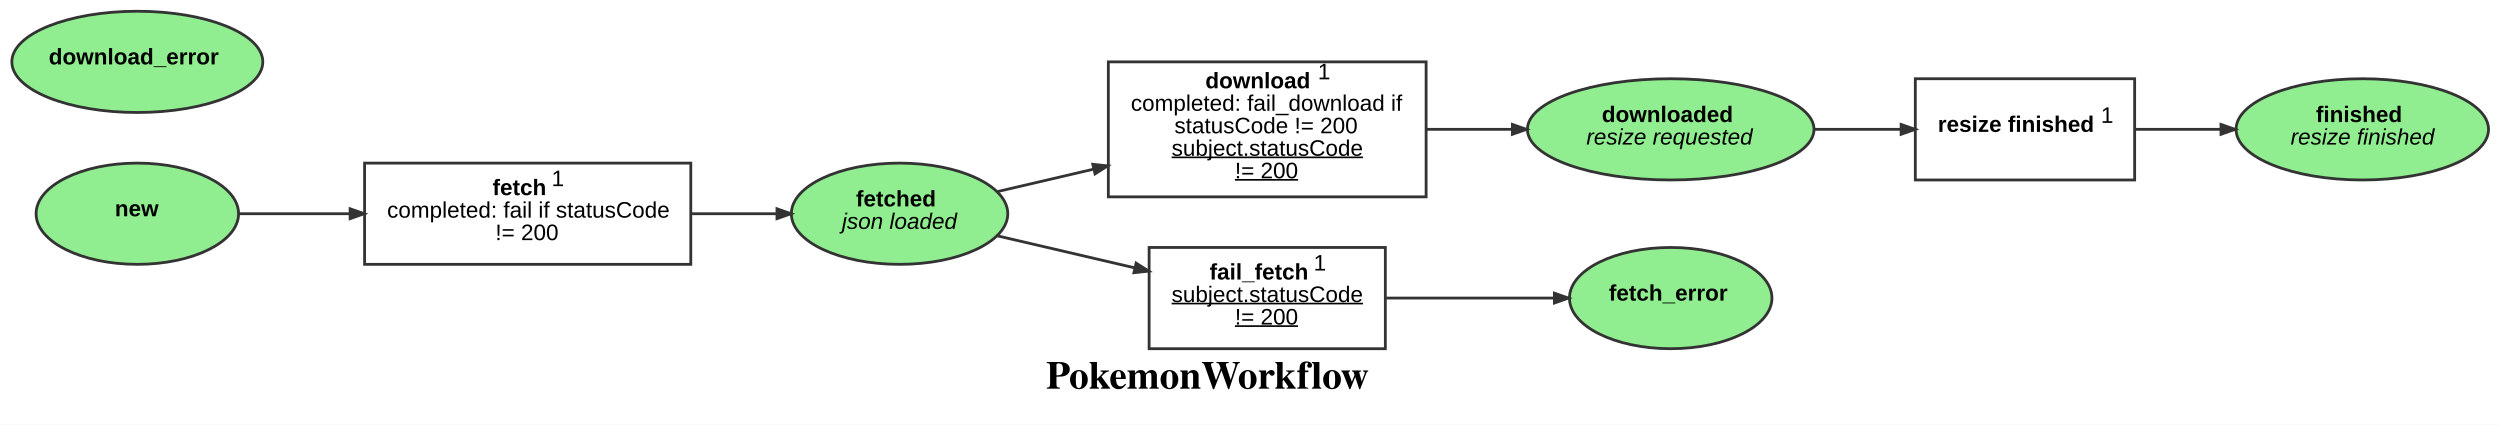
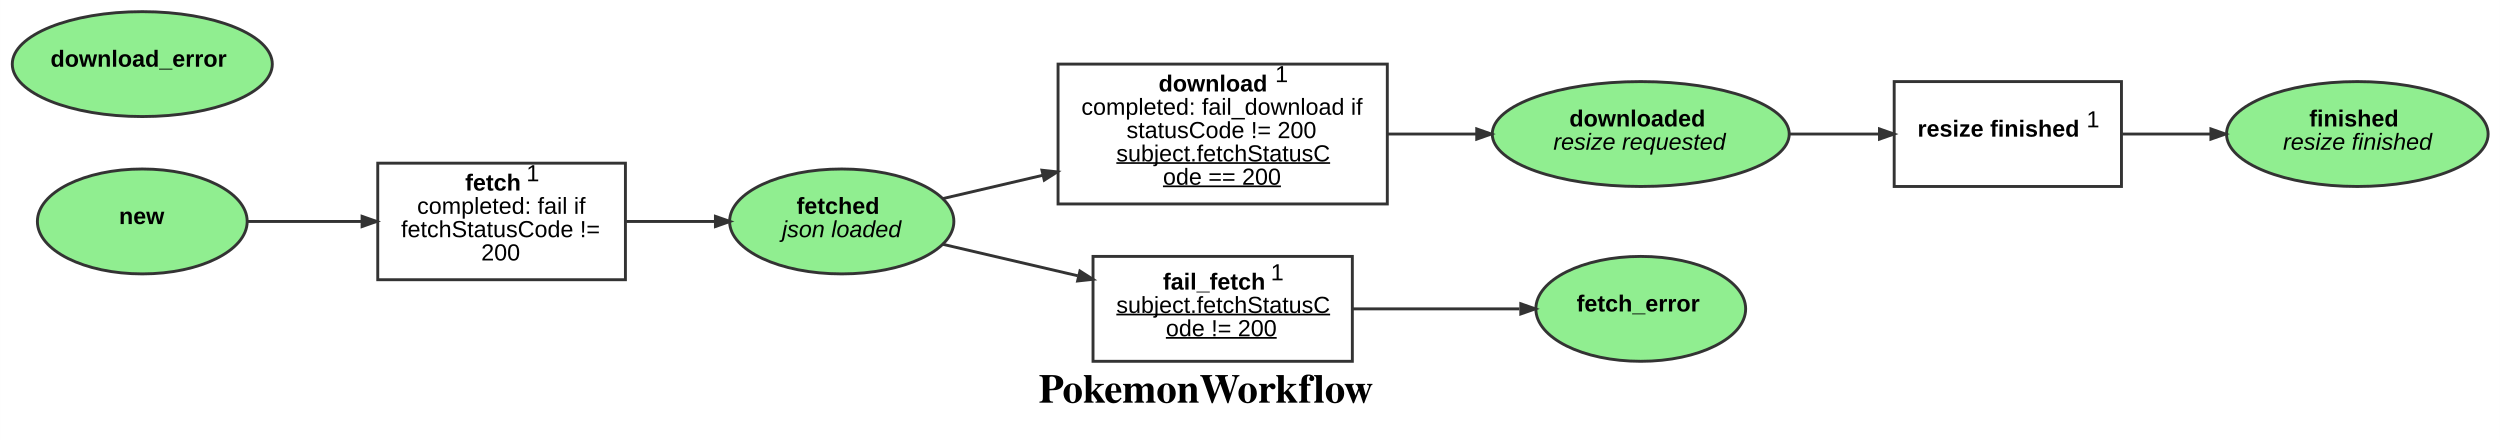
- <svg xmlns="http://www.w3.org/2000/svg" width="889pt" height="151pt" viewBox="0.00 0.00 888.95 151.00">
+ <svg xmlns="http://www.w3.org/2000/svg" width="858pt" height="151pt" viewBox="0.00 0.00 857.95 151.00">
  <g id="graph0" class="graph" transform="scale(1 1) rotate(0) translate(4 147)">
-     <polygon fill="white" stroke="transparent" points="-4,4 -4,-147 884.95,-147 884.95,4 -4,4" />
-     <text text-anchor="start" x="367.98" y="-8.8" font-family="Times,serif" font-weight="bold" font-size="14.00">PokemonWorkflow</text>
+     <polygon fill="white" stroke="transparent" points="-4,4 -4,-147 853.95,-147 853.95,4 -4,4" />
+     <text text-anchor="start" x="352.48" y="-8.8" font-family="Times,serif" font-weight="bold" font-size="14.00">PokemonWorkflow</text>
    <g id="node1" class="node">
      <ellipse fill="lightgreen" stroke="#333333" cx="44.81" cy="-71" rx="36" ry="18" />
      <text text-anchor="start" x="36.81" y="-70.1" font-family="Arial" font-weight="bold" font-size="8.00">new</text>
    </g>
    <g id="node7" class="node">
-       <polygon fill="none" stroke="#333333" points="241.62,-89 125.62,-89 125.62,-53 241.62,-53 241.62,-89" />
-       <text text-anchor="start" x="171.12" y="-77.6" font-family="Arial" font-weight="bold" font-size="8.00">fetch</text>
-       <text text-anchor="start" x="192.12" y="-77.6" font-family="Arial" baseline-shift="super" font-size="8.00">1</text>
-       <text text-anchor="start" x="133.62" y="-69.6" font-family="Arial" font-size="8.00">completed: fail if statusCode</text>
-       <text text-anchor="start" x="172.12" y="-61.6" font-family="Arial" font-size="8.00">!= 200</text>
+       <polygon fill="none" stroke="#333333" points="210.62,-91 125.62,-91 125.62,-51 210.62,-51 210.62,-91" />
+       <text text-anchor="start" x="155.62" y="-81.6" font-family="Arial" font-weight="bold" font-size="8.00">fetch</text>
+       <text text-anchor="start" x="176.62" y="-81.6" font-family="Arial" baseline-shift="super" font-size="8.00">1</text>
+       <text text-anchor="start" x="139.12" y="-73.6" font-family="Arial" font-size="8.00">completed: fail if</text>
+       <text text-anchor="start" x="133.62" y="-65.6" font-family="Arial" font-size="8.00">fetchStatusCode !=</text>
+       <text text-anchor="start" x="161.12" y="-57.6" font-family="Arial" font-size="8.00">200</text>
    </g>
    <g id="edge1" class="edge">
-       <path fill="none" stroke="#333333" d="M81.04,-71C93,-71 106.73,-71 120.16,-71" />
-       <polygon fill="#333333" stroke="#333333" points="120.48,-72.75 125.48,-71 120.48,-69.25 120.48,-72.75" />
+       <path fill="none" stroke="#333333" d="M80.9,-71C93.13,-71 107.06,-71 120.1,-71" />
+       <polygon fill="#333333" stroke="#333333" points="120.24,-72.75 125.24,-71 120.24,-69.25 120.24,-72.75" />
    </g>
    <g id="node2" class="node">
-       <ellipse fill="lightgreen" stroke="#333333" cx="315.86" cy="-71" rx="38.48" ry="18" />
-       <text text-anchor="start" x="300.36" y="-73.6" font-family="Arial" font-weight="bold" font-size="8.00">fetched</text>
-       <text text-anchor="start" x="295.36" y="-65.6" font-family="Arial" font-style="italic" font-size="8.00">json loaded</text>
+       <ellipse fill="lightgreen" stroke="#333333" cx="284.86" cy="-71" rx="38.48" ry="18" />
+       <text text-anchor="start" x="269.36" y="-73.6" font-family="Arial" font-weight="bold" font-size="8.00">fetched</text>
+       <text text-anchor="start" x="264.36" y="-65.6" font-family="Arial" font-style="italic" font-size="8.00">json loaded</text>
    </g>
    <g id="node8" class="node">
-       <polygon fill="none" stroke="#333333" points="503.1,-125 390.1,-125 390.1,-77 503.1,-77 503.1,-125" />
-       <text text-anchor="start" x="424.6" y="-115.6" font-family="Arial" font-weight="bold" font-size="8.00">download</text>
-       <text text-anchor="start" x="464.6" y="-115.6" font-family="Arial" baseline-shift="super" font-size="8.00">1</text>
-       <text text-anchor="start" x="398.1" y="-107.6" font-family="Arial" font-size="8.00">completed: fail_download if</text>
-       <text text-anchor="start" x="413.6" y="-99.6" font-family="Arial" font-size="8.00">statusCode != 200</text>
-       <text text-anchor="start" x="412.6" y="-91.6" font-family="Arial" text-decoration="underline" font-size="8.00">subject.statusCode</text>
-       <text text-anchor="start" x="435.1" y="-83.6" font-family="Arial" text-decoration="underline" font-size="8.00">!= 200</text>
+       <polygon fill="none" stroke="#333333" points="472.1,-125 359.1,-125 359.1,-77 472.1,-77 472.1,-125" />
+       <text text-anchor="start" x="393.6" y="-115.6" font-family="Arial" font-weight="bold" font-size="8.00">download</text>
+       <text text-anchor="start" x="433.6" y="-115.6" font-family="Arial" baseline-shift="super" font-size="8.00">1</text>
+       <text text-anchor="start" x="367.1" y="-107.6" font-family="Arial" font-size="8.00">completed: fail_download if</text>
+       <text text-anchor="start" x="382.6" y="-99.6" font-family="Arial" font-size="8.00">statusCode != 200</text>
+       <text text-anchor="start" x="379.1" y="-91.6" font-family="Arial" text-decoration="underline" font-size="8.00">subject.fetchStatusC</text>
+       <text text-anchor="start" x="395.1" y="-83.6" font-family="Arial" text-decoration="underline" font-size="8.00">ode == 200</text>
    </g>
    <g id="edge3" class="edge">
-       <path fill="none" stroke="#333333" d="M350.35,-78.8C360.91,-81.26 372.92,-84.06 384.77,-86.83" />
-       <polygon fill="#333333" stroke="#333333" points="384.57,-88.58 389.84,-88.01 385.37,-85.17 384.57,-88.58" />
+       <path fill="none" stroke="#333333" d="M319.35,-78.8C329.91,-81.26 341.92,-84.06 353.77,-86.83" />
+       <polygon fill="#333333" stroke="#333333" points="353.57,-88.58 358.84,-88.01 354.37,-85.17 353.57,-88.58" />
    </g>
    <g id="node9" class="node">
-       <polygon fill="none" stroke="#333333" points="488.6,-59 404.6,-59 404.6,-23 488.6,-23 488.6,-59" />
-       <text text-anchor="start" x="426.1" y="-47.6" font-family="Arial" font-weight="bold" font-size="8.00">fail_fetch</text>
-       <text text-anchor="start" x="463.1" y="-47.6" font-family="Arial" baseline-shift="super" font-size="8.00">1</text>
-       <text text-anchor="start" x="412.6" y="-39.6" font-family="Arial" text-decoration="underline" font-size="8.00">subject.statusCode</text>
-       <text text-anchor="start" x="435.1" y="-31.6" font-family="Arial" text-decoration="underline" font-size="8.00">!= 200</text>
+       <polygon fill="none" stroke="#333333" points="460.1,-59 371.1,-59 371.1,-23 460.1,-23 460.1,-59" />
+       <text text-anchor="start" x="395.1" y="-47.6" font-family="Arial" font-weight="bold" font-size="8.00">fail_fetch</text>
+       <text text-anchor="start" x="432.1" y="-47.6" font-family="Arial" baseline-shift="super" font-size="8.00">1</text>
+       <text text-anchor="start" x="379.1" y="-39.6" font-family="Arial" text-decoration="underline" font-size="8.00">subject.fetchStatusC</text>
+       <text text-anchor="start" x="396.1" y="-31.6" font-family="Arial" text-decoration="underline" font-size="8.00">ode != 200</text>
    </g>
    <g id="edge5" class="edge">
-       <path fill="none" stroke="#333333" d="M350.35,-63.2C365.34,-59.7 383.25,-55.53 399.48,-51.75" />
-       <polygon fill="#333333" stroke="#333333" points="399.98,-53.43 404.46,-50.59 399.19,-50.02 399.98,-53.43" />
+       <path fill="none" stroke="#333333" d="M319.35,-63.2C333.54,-59.89 350.35,-55.97 365.87,-52.35" />
+       <polygon fill="#333333" stroke="#333333" points="366.61,-53.98 371.08,-51.14 365.81,-50.57 366.61,-53.98" />
    </g>
    <g id="node3" class="node">
-       <ellipse fill="lightgreen" stroke="#333333" cx="590.08" cy="-101" rx="50.96" ry="18" />
-       <text text-anchor="start" x="565.58" y="-103.6" font-family="Arial" font-weight="bold" font-size="8.00">downloaded</text>
-       <text text-anchor="start" x="560.08" y="-95.6" font-family="Arial" font-style="italic" font-size="8.00">resize requested</text>
+       <ellipse fill="lightgreen" stroke="#333333" cx="559.08" cy="-101" rx="50.96" ry="18" />
+       <text text-anchor="start" x="534.58" y="-103.6" font-family="Arial" font-weight="bold" font-size="8.00">downloaded</text>
+       <text text-anchor="start" x="529.08" y="-95.6" font-family="Arial" font-style="italic" font-size="8.00">resize requested</text>
    </g>
    <g id="node10" class="node">
-       <polygon fill="none" stroke="#333333" points="755.06,-119 677.06,-119 677.06,-83 755.06,-83 755.06,-119" />
-       <text text-anchor="start" x="685.06" y="-100.1" font-family="Arial" font-weight="bold" font-size="8.00">resize finished</text>
-       <text text-anchor="start" x="743.06" y="-100.1" font-family="Arial" baseline-shift="super" font-size="8.00">1</text>
+       <polygon fill="none" stroke="#333333" points="724.06,-119 646.06,-119 646.06,-83 724.06,-83 724.06,-119" />
+       <text text-anchor="start" x="654.06" y="-100.1" font-family="Arial" font-weight="bold" font-size="8.00">resize finished</text>
+       <text text-anchor="start" x="712.06" y="-100.1" font-family="Arial" baseline-shift="super" font-size="8.00">1</text>
    </g>
    <g id="edge7" class="edge">
-       <path fill="none" stroke="#333333" d="M641.15,-101C651.34,-101 661.97,-101 671.89,-101" />
-       <polygon fill="#333333" stroke="#333333" points="672.01,-102.75 677.01,-101 672.01,-99.25 672.01,-102.75" />
+       <path fill="none" stroke="#333333" d="M610.15,-101C620.34,-101 630.97,-101 640.89,-101" />
+       <polygon fill="#333333" stroke="#333333" points="641.01,-102.75 646.01,-101 641.01,-99.25 641.01,-102.75" />
    </g>
    <g id="node4" class="node">
-       <ellipse fill="lightgreen" stroke="#333333" cx="836.01" cy="-101" rx="44.89" ry="18" />
-       <text text-anchor="start" x="819.51" y="-103.6" font-family="Arial" font-weight="bold" font-size="8.00">finished</text>
-       <text text-anchor="start" x="810.51" y="-95.6" font-family="Arial" font-style="italic" font-size="8.00">resize finished</text>
+       <ellipse fill="lightgreen" stroke="#333333" cx="805.01" cy="-101" rx="44.89" ry="18" />
+       <text text-anchor="start" x="788.51" y="-103.6" font-family="Arial" font-weight="bold" font-size="8.00">finished</text>
+       <text text-anchor="start" x="779.51" y="-95.6" font-family="Arial" font-style="italic" font-size="8.00">resize finished</text>
    </g>
    <g id="node5" class="node">
-       <ellipse fill="lightgreen" stroke="#333333" cx="590.08" cy="-41" rx="36" ry="18" />
-       <text text-anchor="start" x="568.08" y="-40.1" font-family="Arial" font-weight="bold" font-size="8.00">fetch_error</text>
+       <ellipse fill="lightgreen" stroke="#333333" cx="559.08" cy="-41" rx="36" ry="18" />
+       <text text-anchor="start" x="537.08" y="-40.1" font-family="Arial" font-weight="bold" font-size="8.00">fetch_error</text>
    </g>
    <g id="node6" class="node">
      <ellipse fill="lightgreen" stroke="#333333" cx="44.81" cy="-125" rx="44.62" ry="18" />
      <text text-anchor="start" x="13.31" y="-124.1" font-family="Arial" font-weight="bold" font-size="8.00">download_error</text>
    </g>
    <g id="edge2" class="edge">
-       <path fill="none" stroke="#333333" d="M241.75,-71C251.99,-71 262.5,-71 272.24,-71" />
-       <polygon fill="#333333" stroke="#333333" points="272.27,-72.75 277.27,-71 272.27,-69.25 272.27,-72.75" />
+       <path fill="none" stroke="#333333" d="M210.87,-71C220.8,-71 231.41,-71 241.37,-71" />
+       <polygon fill="#333333" stroke="#333333" points="241.51,-72.75 246.51,-71 241.51,-69.25 241.51,-72.75" />
    </g>
    <g id="edge4" class="edge">
-       <path fill="none" stroke="#333333" d="M503.11,-101C513.13,-101 523.58,-101 533.6,-101" />
-       <polygon fill="#333333" stroke="#333333" points="533.79,-102.75 538.79,-101 533.79,-99.25 533.79,-102.75" />
+       <path fill="none" stroke="#333333" d="M472.11,-101C482.13,-101 492.58,-101 502.6,-101" />
+       <polygon fill="#333333" stroke="#333333" points="502.79,-102.75 507.79,-101 502.79,-99.25 502.79,-102.75" />
    </g>
    <g id="edge6" class="edge">
-       <path fill="none" stroke="#333333" d="M488.9,-41C507.69,-41 529.85,-41 548.54,-41" />
-       <polygon fill="#333333" stroke="#333333" points="548.72,-42.75 553.72,-41 548.72,-39.25 548.72,-42.75" />
+       <path fill="none" stroke="#333333" d="M460.2,-41C478.45,-41 499.54,-41 517.45,-41" />
+       <polygon fill="#333333" stroke="#333333" points="517.91,-42.75 522.91,-41 517.91,-39.25 517.91,-42.75" />
    </g>
    <g id="edge8" class="edge">
-       <path fill="none" stroke="#333333" d="M755.35,-101C764.98,-101 775.44,-101 785.52,-101" />
-       <polygon fill="#333333" stroke="#333333" points="785.76,-102.75 790.76,-101 785.76,-99.25 785.76,-102.75" />
+       <path fill="none" stroke="#333333" d="M724.35,-101C733.98,-101 744.44,-101 754.52,-101" />
+       <polygon fill="#333333" stroke="#333333" points="754.76,-102.75 759.76,-101 754.76,-99.25 754.76,-102.75" />
    </g>
  </g>
</svg>
